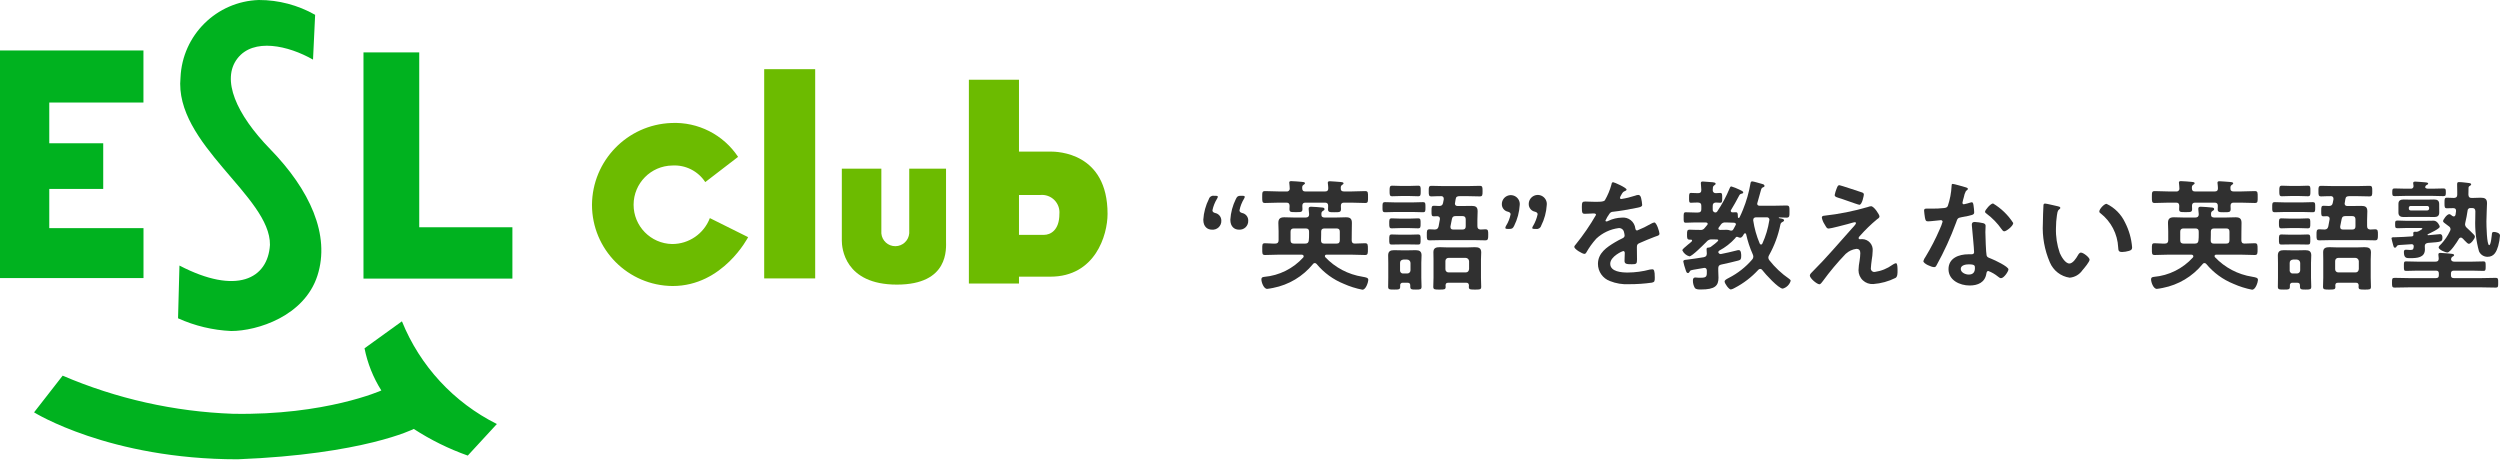
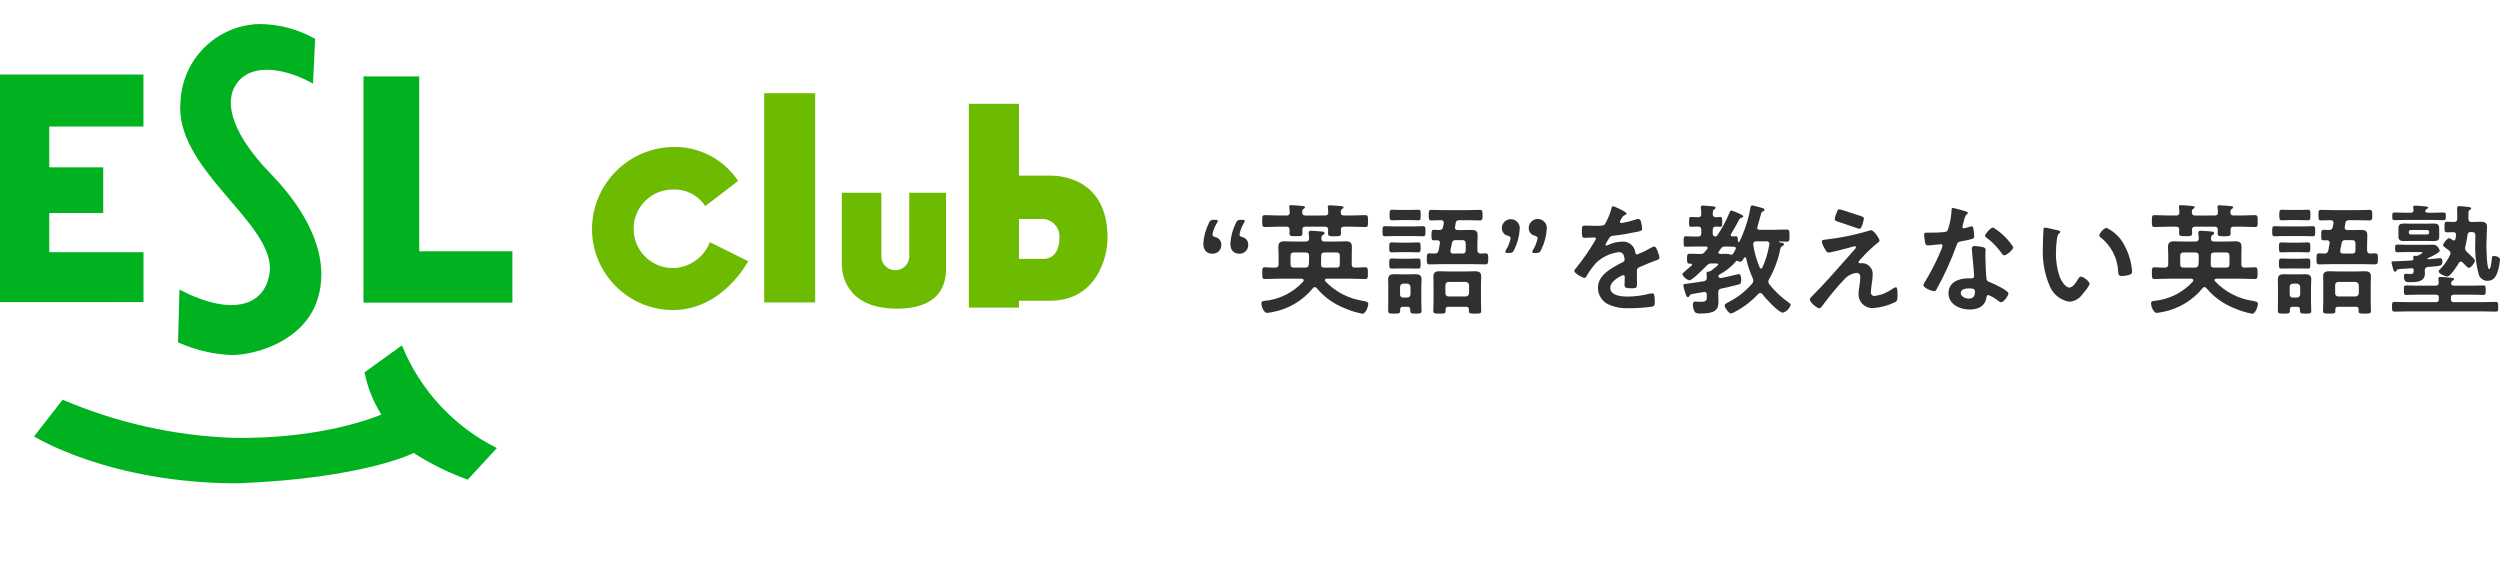
- <svg xmlns="http://www.w3.org/2000/svg" width="208.021" height="38.217" viewBox="0 0 208.021 38.217">
+ <svg xmlns="http://www.w3.org/2000/svg" width="208.021" height="48" viewBox="0 -2 208.021 48">
  <style>
    /* ESL の下の曲線は「口」。ゆっくり開いて閉じる */
-     .esl-mouth{transform-box:fill-box;transform-origin:50% 8%;
+     .esl-mouth{transform-box:fill-box;transform-origin:50% 0%;overflow:visible;
      animation:eslTalk 4.6s cubic-bezier(.45,0,.35,1) infinite}
    @keyframes eslTalk{
      0%,58%,100%{transform:scaleY(1) scaleX(1)}
-       66%        {transform:scaleY(1.5) scaleX(.985)}
-       74%        {transform:scaleY(.72) scaleX(1.012)}
-       82%        {transform:scaleY(1.34) scaleX(.99)}
+       66%        {transform:scaleY(1.34) scaleX(.99)}
+       74%        {transform:scaleY(.80) scaleX(1.008)}
+       82%        {transform:scaleY(1.22) scaleX(.995)}
      90%        {transform:scaleY(.88) scaleX(1.006)}
    }
    @media(prefers-reduced-motion:reduce){.esl-mouth{animation:none}}
  </style>
  <defs>
    <clipPath id="clip-path">
-       <rect id="長方形_637" data-name="長方形 637" width="208.021" height="38.217" transform="translate(0 0)" fill="none" />
+       <rect id="長方形_637" data-name="長方形 637" width="208.021" height="48" transform="translate(0 0)" fill="none" />
    </clipPath>
  </defs>
  <g id="logo" transform="translate(0 0)">
    <path id="パス_14775" data-name="パス 14775" d="M30.245,4.36h4.639V18.91h7.752v4.272H30.245Z" fill="#00b21f" />
    <g id="グループ_720" data-name="グループ 720">
      <g id="グループ_719" data-name="グループ 719" clip-path="url(#clip-path)">
        <path id="esl-mouth" class="esl-mouth" data-name="パス 14776" d="M38.922,37.909l2.422-2.628a16.448,16.448,0,0,1-7.9-8.545l-3.113,2.246a10.373,10.373,0,0,0,1.4,3.509s-4.654,2.085-12.362,1.939A39.6,39.6,0,0,1,5.213,31.258L2.834,34.311s6.24,3.909,16.943,3.906c10.512-.412,14.652-2.525,14.652-2.525a21.423,21.423,0,0,0,4.493,2.217" fill="#00b21f" />
        <path id="パス_14777" data-name="パス 14777" d="M58.684,15.152l2.731-2.1a6.311,6.311,0,0,0-5.55-2.818,6.861,6.861,0,0,0-6.607,6.812,6.759,6.759,0,0,0,6.71,6.753c4.2,0,6.283-4.066,6.283-4.066l-3.185-1.586a3.351,3.351,0,0,1-3.142,2.158,3.267,3.267,0,0,1,.014-6.533,3.059,3.059,0,0,1,2.746,1.38" fill="#6cbb00" />
        <rect id="長方形_636" data-name="長方形 636" width="4.243" height="17.41" transform="translate(63.587 5.756)" fill="#6cbb00" />
        <path id="パス_14778" data-name="パス 14778" d="M73.336,14.036H70.047v5.995c0,.565.206,3.651,4.581,3.651s4.09-3.027,4.09-3.651,0-5.995,0-5.995H75.656V19.41a1.164,1.164,0,0,1-2.32.015Z" fill="#6cbb00" />
        <path id="パス_14779" data-name="パス 14779" d="M87.4,12.612H84.788V6.637H80.619V23.594h4.169v-.573H87.4c3.73,0,4.758-3.45,4.758-5.226,0-5.1-4.156-5.183-4.758-5.183m-.528,6.93H84.788V16.224h1.777A1.454,1.454,0,0,1,88.15,17.81c0,1.35-.749,1.732-1.277,1.732" fill="#6cbb00" />
        <path id="パス_14780" data-name="パス 14780" d="M0,23.138V4.2H11.936V8.53H4.1v3.392H8.589v3.8H4.1v3.261h7.84v4.154Z" fill="#00b21f" />
        <path id="パス_14781" data-name="パス 14781" d="M26.046,4.962l.176-3.729A9.477,9.477,0,0,0,21.539,0,6.742,6.742,0,0,0,15.02,6.445c-.543,5.535,7.5,9.895,7.443,13.933-.175,2.834-2.789,4.185-7.531,1.718l-.117,4.389a12.068,12.068,0,0,0,4.419,1.058c2.173,0,6.093-1.233,7.179-4.61s-.624-7.128-3.934-10.527c-2.843-2.919-4.067-5.785-2.731-7.532s4.243-1.086,6.3.088" fill="#00b21f" />
        <path id="パス_14782" data-name="パス 14782" d="M101.625,18.36a.719.719,0,0,1-.79.749c-.34,0-.71-.22-.71-.829a4.428,4.428,0,0,1,.47-1.73.369.369,0,0,1,.42-.259h.1c.15,0,.22.02.22.08a.438.438,0,0,1-.07.17,2.967,2.967,0,0,0-.38.96c0,.119.08.179.21.219a.641.641,0,0,1,.53.64m2.238,0a.716.716,0,0,1-.779.749c-.34,0-.71-.22-.71-.829a4.485,4.485,0,0,1,.46-1.719c.11-.23.179-.27.42-.27h.1c.151,0,.221.02.221.09a.4.4,0,0,1-.07.169,3,3,0,0,0-.37.951c0,.119.08.179.209.219a.632.632,0,0,1,.52.64" fill="#303030" />
        <path id="パス_14783" data-name="パス 14783" d="M112.472,19.989c0,.179.07.279.26.279.29,0,.569-.029.849-.029.24,0,.24.12.24.489s0,.49-.24.49c-.41,0-.819-.03-1.239-.03h-1.959c-.08.01-.14.03-.14.12a.14.14,0,0,0,.03.09,5.427,5.427,0,0,0,3.1,1.629c.321.06.48.08.48.269,0,.141-.18.81-.49.81a7.116,7.116,0,0,1-1.549-.489,5.717,5.717,0,0,1-2.259-1.65.208.208,0,0,0-.159-.08.185.185,0,0,0-.151.091,5.664,5.664,0,0,1-3.307,1.978c-.111.02-.41.081-.5.081-.29,0-.48-.56-.48-.79,0-.17.1-.19.239-.21a4.964,4.964,0,0,0,3.249-1.62.135.135,0,0,0,.03-.089c0-.1-.08-.13-.16-.14H106.5c-.42,0-.83.03-1.239.03-.25,0-.23-.14-.23-.49s-.02-.489.219-.489c.29,0,.58.04.87.029.19,0,.27-.1.27-.279v-.73c0-.24-.02-.47-.02-.71,0-.359.16-.469.5-.469.281,0,.55.02.83.02h.95c.19,0,.28-.09.28-.27,0-.03-.021-.21-.03-.33a1.03,1.03,0,0,1-.01-.13c0-.14.09-.169.2-.169.17,0,.79.049.95.069.08.01.17.03.17.13,0,.08-.06.11-.13.15-.12.07-.129.15-.129.28-.011.19.079.27.269.27h.949c.271,0,.54-.02.82-.02.339,0,.5.1.5.469,0,.24-.01.47-.01.71Zm-2.219-4.058c.19,0,.27-.07.27-.27,0-.12-.02-.26-.031-.37,0-.03-.009-.06-.009-.089,0-.111.1-.121.179-.121.16,0,.68.05.861.06.1.01.269.01.269.12,0,.05-.05.08-.11.12-.119.08-.119.15-.119.28-.011.2.089.27.269.27h.58c.4,0,.789-.03,1.179-.03.25,0,.24.12.24.5s.01.489-.24.489c-.39,0-.779-.029-1.179-.029h-.58c-.18,0-.26.079-.26.269,0,.09.01.17.01.26,0,.27-.12.27-.569.27-.37,0-.51,0-.51-.25,0-.09.01-.19.01-.289,0-.191-.09-.26-.27-.26h-1.619c-.18,0-.26.079-.26.269,0,.09.01.17.01.26,0,.27-.12.26-.54.26s-.539.01-.539-.25c0-.09.01-.18.01-.279-.01-.191-.08-.26-.271-.26h-.589c-.39,0-.78.029-1.179.029-.24,0-.24-.109-.24-.489,0-.41,0-.5.25-.5.389,0,.779.03,1.169.03h.6a.235.235,0,0,0,.27-.27c0-.11-.02-.28-.031-.39,0-.02-.009-.06-.009-.08,0-.11.089-.119.179-.119.16,0,.67.04.85.059.11.01.28.01.28.12,0,.05-.05.08-.11.121-.12.08-.12.139-.12.3.01.19.08.26.27.26Zm-2.589,3.078c-.189,0-.279.08-.279.27v.71c0,.2.09.279.279.279h.94c.19,0,.28-.069.3-.27a3.732,3.732,0,0,0,.021-.489v-.23c0-.19-.08-.27-.28-.27Zm2.509,1.259h1.039c.19,0,.271-.079.271-.279v-.71c0-.19-.081-.27-.271-.27h-1c-.2,0-.28.08-.28.27v.24c0,.16-.01.319-.01.489s.07.26.25.26" fill="#303030" />
        <path id="パス_14784" data-name="パス 14784" d="M116.045,17.64c-.27,0-.56.019-.79.019s-.219-.12-.219-.42-.011-.419.219-.419c.25,0,.52.02.79.02H117.6c.279,0,.55-.02.8-.02.22,0,.209.11.209.419s.011.42-.209.42-.53-.019-.8-.019Zm1.3,6.116c0-.159-.06-.23-.23-.23h-.38a.2.2,0,0,0-.229.23v.1c0,.229-.1.239-.5.239s-.5-.01-.5-.239c0-.25.01-.5.01-.75v-1.23c0-.21-.01-.42-.01-.63,0-.329.18-.429.48-.429.189,0,.39.01.579.01h.69c.18,0,.36-.01.549-.01.3,0,.481.1.481.419,0,.21-.021.42-.021.64v1.23c0,.25.021.5.021.75,0,.229-.111.239-.47.239s-.47-.01-.47-.25Zm-.83-4.777c-.25,0-.519.02-.709.02-.21,0-.21-.12-.21-.42s0-.41.21-.41c.19,0,.459.021.709.021h.781c.249,0,.508-.021.7-.021.219,0,.21.12.21.41s.009.42-.21.42-.45-.02-.7-.02Zm0,1.359c-.25,0-.5.01-.709.01s-.21-.1-.21-.42c0-.3,0-.419.21-.419.17,0,.44.019.709.019h.781c.259,0,.529-.019.7-.019.219,0,.21.13.21.419,0,.31.009.42-.21.42s-.46-.01-.7-.01Zm.031-4.027c-.25,0-.5.019-.71.019s-.21-.13-.21-.439,0-.44.22-.44.45.02.7.02h.759c.24,0,.48-.02.7-.02s.209.13.209.44.01.439-.209.439-.46-.019-.7-.019Zm.54,6.446a.266.266,0,0,0,.279-.271v-.609a.284.284,0,0,0-.279-.279h-.311c-.18.019-.279.109-.279.279v.609a.25.25,0,0,0,.279.271Zm5.846-3.939c0,.191.08.271.27.281.13-.01.26-.02.389-.02.25,0,.241.14.241.459s0,.46-.241.46c-.33,0-.669-.019-1-.019h-2.638c-.33,0-.66.019-.99.019-.25,0-.24-.12-.24-.46,0-.319-.01-.459.24-.459.14,0,.28.01.43.02.19-.01.26-.08.31-.26l.11-.6V18.19c0-.141-.1-.191-.221-.2a2.41,2.41,0,0,1-.269.01c-.21,0-.21-.08-.21-.439s.01-.44.22-.44c.15,0,.29.01.429.02.191-.01.271-.071.311-.25l.059-.3v-.069a.194.194,0,0,0-.219-.2c-.27-.009-.531.02-.8.02-.239,0-.23-.13-.23-.439s-.009-.44.23-.44c.32,0,.64.02.96.02h2.089c.319,0,.639-.02.959-.02.24,0,.24.109.24.44s0,.439-.24.439c-.32,0-.64-.02-.959-.02h-.71c-.2,0-.3.05-.33.25l-.05.31c0,.02-.01.04-.01.06,0,.15.109.2.23.2h.389c.25,0,.5-.01.76-.01.34,0,.51.08.51.449,0,.25-.02.49-.02.731ZM122,23.526h-1.49c-.16,0-.219.06-.229.22,0,.04.01.08.01.12,0,.23-.121.23-.52.23-.38,0-.51,0-.51-.23,0-.25.02-.509.02-.759v-1.52c0-.2-.01-.4-.01-.609,0-.35.23-.41.529-.41.231,0,.46.02.69.02h1.54c.22,0,.449-.02.68-.02.309,0,.539.06.539.43,0,.19-.02.39-.02.589v1.52c0,.25.02.509.02.759,0,.23-.121.23-.51.23-.409,0-.52,0-.52-.23a.375.375,0,0,1,.01-.11c-.01-.159-.069-.23-.229-.23m-.04-.859c.169,0,.259-.1.28-.28v-.65a.289.289,0,0,0-.28-.28h-1.419a.256.256,0,0,0-.271.28v.65a.256.256,0,0,0,.271.28Zm-1.27-3.828v.06c0,.15.1.2.23.2h.77c.189,0,.27-.08.27-.27v-.57c0-.19-.081-.279-.27-.279h-.56c-.2,0-.28.059-.32.25Z" fill="#303030" />
        <path id="パス_14785" data-name="パス 14785" d="M125.476,19.049c-.151,0-.22-.021-.22-.09a.429.429,0,0,1,.06-.17,2.816,2.816,0,0,0,.379-.96c0-.109-.08-.17-.21-.21a.631.631,0,0,1-.519-.639.746.746,0,1,1,1.489.07,4.486,4.486,0,0,1-.46,1.729c-.11.23-.179.27-.42.27Zm2.238,0c-.149,0-.22-.021-.22-.08a.438.438,0,0,1,.071-.17,3.2,3.2,0,0,0,.379-.97c0-.109-.08-.17-.209-.21a.64.64,0,0,1-.531-.639.752.752,0,1,1,1.5.07,4.435,4.435,0,0,1-.469,1.739.371.371,0,0,1-.42.26Z" fill="#303030" />
        <path id="パス_14786" data-name="パス 14786" d="M135.344,15.771c0,.06-.07.1-.12.12-.16.06-.2.109-.33.34a.675.675,0,0,0-.1.229.1.1,0,0,0,.11.1,7.2,7.2,0,0,0,1.159-.28.736.736,0,0,1,.25-.06c.17,0,.219.159.25.3a3.184,3.184,0,0,1,.08.539c0,.17-.32.21-.529.25-.63.13-1.26.24-1.89.31a.355.355,0,0,0-.3.16,3.29,3.29,0,0,0-.34.58.076.076,0,0,0,.08.069.38.38,0,0,0,.18-.059,2.75,2.75,0,0,1,1.09-.26,1.018,1.018,0,0,1,1.139.9c.02.09.05.17.15.17a8.889,8.889,0,0,0,1.17-.569.818.818,0,0,1,.26-.1c.189,0,.429.77.429.94,0,.12-.11.16-.3.219-.04.021-.089.031-.139.051-.4.15-.79.32-1.18.489-.18.071-.26.13-.26.331v.129c0,.31.01.61.01.919,0,.361-.05.4-.43.4-.429,0-.609-.021-.609-.28,0-.22.02-.44.02-.65,0-.09-.031-.17-.13-.17-.05,0-1.079.44-1.079,1.06,0,.67.968.729,1.449.729a7.3,7.3,0,0,0,1.858-.25,1.246,1.246,0,0,1,.2-.019c.13,0,.2.109.2.679,0,.3-.011.379-.231.43a13.249,13.249,0,0,1-1.919.13,3.7,3.7,0,0,1-1.579-.26,1.519,1.519,0,0,1-1-1.429c0-.9.73-1.389,1.419-1.8.2-.12.41-.231.62-.33.1-.05.18-.11.18-.23a1.373,1.373,0,0,0-.05-.28.416.416,0,0,0-.44-.34,3.357,3.357,0,0,0-1.869.88,6.543,6.543,0,0,0-.839,1.169.169.169,0,0,1-.14.1c-.181,0-.85-.4-.85-.58,0-.08.08-.16.13-.219a18.8,18.8,0,0,0,1.679-2.45c0-.089-.08-.119-.22-.119-.16,0-.389.03-.7.03-.22,0-.26-.05-.26-.56,0-.4.04-.46.29-.46.17,0,.43.021.72.021h.29c.26,0,.529-.01.619-.13a5.5,5.5,0,0,0,.54-1.289c.021-.111.04-.21.14-.21s1.12.459,1.12.609" fill="#303030" />
        <path id="パス_14787" data-name="パス 14787" d="M144.013,17.539c0,.1.071.131.151.131.059,0,.21-.01.269-.01.17,0,.161.129.17.29,0,.06-.009.19.071.19a.1.1,0,0,0,.079-.07c.091-.18.21-.451.28-.63a10.365,10.365,0,0,0,.62-2.169c.01-.069.029-.18.14-.18s.7.18.849.22c.08.02.18.06.18.16,0,.07-.07.1-.13.12-.1.04-.13.09-.18.279-.1.34-.18.67-.28,1a.19.19,0,0,0-.019.081c0,.129.1.169.21.169h1.109c.369,0,.739-.02,1.109-.02.26,0,.26.1.26.5s0,.51-.26.51c-.2,0-.4-.021-.6-.021-.031,0-.031.021-.031.03,0,.031.041.041.11.05.21.031.33.071.33.16,0,.071-.069.111-.13.14a.288.288,0,0,0-.18.24,8.737,8.737,0,0,1-.929,2.509.4.4,0,0,0-.071.21.337.337,0,0,0,.08.22,7.444,7.444,0,0,0,1.66,1.558c.049.04.12.09.12.161a.96.96,0,0,1-.659.649c-.351,0-1.47-1.229-1.7-1.539a.222.222,0,0,0-.179-.1.2.2,0,0,0-.16.08,7.141,7.141,0,0,1-1.959,1.5,1,1,0,0,1-.321.13c-.17,0-.519-.5-.519-.659,0-.131.16-.2.36-.31a6.364,6.364,0,0,0,1.929-1.519.35.35,0,0,0,.1-.23.5.5,0,0,0-.049-.21,8.525,8.525,0,0,1-.55-1.669c-.02-.04-.04-.08-.09-.08s-.07.03-.1.07c-.06.11-.15.3-.31.3a.483.483,0,0,1-.19-.06.175.175,0,0,0-.08-.02.14.14,0,0,0-.12.1,4.876,4.876,0,0,1-1.339,1.05.226.226,0,0,0-.09.12.2.2,0,0,0,.2.17c.02,0,.04-.01.06-.01.42-.09.829-.17,1.23-.28a.836.836,0,0,1,.219-.04c.2,0,.2.35.2.49,0,.27-.05.329-.24.38-.46.119-.929.23-1.4.329-.21.04-.27.13-.27.33v.19c0,.19.02.39.02.58,0,.659-.279.979-1.459.979-.16,0-.4.01-.51-.13a1.192,1.192,0,0,1-.16-.62c0-.13.04-.249.19-.249.04,0,.1.01.13.01a2.166,2.166,0,0,0,.36.01c.479,0,.49-.14.479-.58,0-.13-.05-.24-.2-.24-.021,0-.04.01-.061.01-.249.04-.439.08-.588.1-.521.09-.531.08-.59.221-.031.049-.071.1-.13.1-.12,0-.141-.1-.21-.309a4.577,4.577,0,0,1-.18-.651c0-.139.159-.139.27-.149.479-.061.959-.13,1.439-.21.19-.05.239-.111.249-.31,0-.1-.01-.2-.019-.3v-.07c0-.12.1-.12.189-.12a.384.384,0,0,0,.13-.04c.11-.08.65-.46.65-.569,0-.08-.13-.071-.349-.071h-.17a.5.5,0,0,0-.441.18c-.21.21-1.209,1.229-1.439,1.229a.911.911,0,0,1-.589-.5c0-.09.2-.25.459-.469a3.281,3.281,0,0,0,.32-.271.072.072,0,0,0,.031-.069.081.081,0,0,0-.09-.08h-.1c-.229,0-.229-.13-.229-.41,0-.31,0-.42.229-.42.29,0,.58.03.87.02a.385.385,0,0,0,.37-.16c.07-.08.14-.17.209-.25a.17.17,0,0,0,.041-.09c0-.09-.071-.11-.15-.12h-.939c-.281,0-.54.021-.741.021-.179,0-.17-.12-.17-.43s-.009-.44.17-.44c.21,0,.47.02.741.02h.279c.2,0,.28-.08.28-.27v-.28c0-.2-.08-.269-.28-.28s-.409.02-.579.02-.16-.12-.16-.41,0-.409.16-.409c.119,0,.379.02.579.02s.28-.071.28-.27c0-.14-.04-.46-.04-.57s.07-.13.17-.13.709.05.81.06c.08.01.25.02.25.13,0,.06-.061.09-.13.14-.111.08-.1.189-.111.38a.237.237,0,0,0,.26.26c.07-.01.34-.02.37-.02.159,0,.159.13.159.409s0,.41-.159.41c-.04,0-.3-.009-.37-.02-.189.011-.26.1-.26.28v.28a.232.232,0,0,0,.23.27.188.188,0,0,0,.141-.08,10.72,10.72,0,0,0,1.039-1.939c.03-.07.059-.15.139-.15a4.623,4.623,0,0,1,.66.26c.16.08.33.14.33.24,0,.079-.1.1-.16.109-.11.031-.13.061-.21.21-.21.4-.4.74-.639,1.13a.128.128,0,0,0-.031.079m-.449.97a.388.388,0,0,0-.36.16c-.06.09-.12.17-.18.25a.152.152,0,0,0-.04.09c0,.09.07.11.15.12.18,0,.36-.01.54-.01.219,0,.259.07.379.07s.151-.05.27-.279c.03-.051.061-.111.09-.17a.138.138,0,0,0,.03-.08c0-.09-.08-.121-.16-.13-.2-.011-.4-.021-.6-.021Zm2.968,1.839a.116.116,0,0,0,.11-.08,7.226,7.226,0,0,0,.579-1.929.133.133,0,0,0,.011-.059.2.2,0,0,0-.221-.2h-.878c-.14,0-.25.061-.25.22v.04a7.879,7.879,0,0,0,.54,1.919.128.128,0,0,0,.109.09" fill="#303030" />
        <path id="パス_14788" data-name="パス 14788" d="M155.742,21.647c-.02.161-.069.5-.069.65a.287.287,0,0,0,.329.33,3.289,3.289,0,0,0,1.479-.6.792.792,0,0,1,.28-.13c.14,0,.13.52.13.629,0,.181.01.5-.17.6a4.97,4.97,0,0,1-1.849.509,1.15,1.15,0,0,1-1.229-1.15,5.163,5.163,0,0,1,.09-.789,4.631,4.631,0,0,0,.06-.63c0-.229-.09-.359-.33-.359a1.6,1.6,0,0,0-.89.42,21.607,21.607,0,0,0-1.9,2.268c-.059.07-.179.26-.28.26-.21,0-.8-.5-.8-.729,0-.12.16-.26.24-.34,1.139-1.13,2.169-2.358,3.238-3.548.09-.1.36-.37.36-.47a.082.082,0,0,0-.09-.08c-.08,0-.5.13-.61.159-.229.061-1.4.371-1.569.371-.14,0-.18-.081-.27-.23a.678.678,0,0,0-.07-.12,1.522,1.522,0,0,1-.23-.56c0-.13.1-.15.21-.16a21.062,21.062,0,0,0,3.609-.72.9.9,0,0,1,.279-.069c.24,0,.7.7.7.85,0,.109-.13.189-.22.249a12.617,12.617,0,0,0-1.389,1.349c-.05.05-.13.13-.13.2a.1.1,0,0,0,.1.1c.07,0,.129-.01.2-.01a.888.888,0,0,1,.869,1,4.763,4.763,0,0,1-.08.75M154.9,16c.1.03.189.07.189.19,0,.05-.139.85-.37.85-.069,0-.629-.2-1.058-.35-.191-.07-.361-.129-.43-.15-.351-.11-.57-.149-.57-.31a2.646,2.646,0,0,1,.15-.509c.1-.27.14-.31.25-.31.079,0,1.619.52,1.839.589" fill="#303030" />
        <path id="パス_14789" data-name="パス 14789" d="M163.583,15.591c.05.02.161.05.161.12s-.071.11-.161.18a1.711,1.711,0,0,0-.179.529,3.265,3.265,0,0,0-.111.451A.117.117,0,0,0,163.4,17a4.878,4.878,0,0,0,.569-.15.355.355,0,0,1,.1-.02c.12,0,.13.18.15.3a4.751,4.751,0,0,1,.05.53c0,.219-.12.24-1.039.41-.36.059-.351.13-.47.46a25.41,25.41,0,0,1-1.63,3.557c-.059.1-.09.14-.2.14-.22,0-.89-.289-.89-.5a1.106,1.106,0,0,1,.18-.36,18.589,18.589,0,0,0,1.19-2.309,3.952,3.952,0,0,0,.229-.609.134.134,0,0,0-.14-.13c-.08,0-.849.1-1.079.1-.17,0-.21-.089-.25-.319-.02-.12-.07-.48-.07-.58,0-.13.07-.16.18-.16h.46a8.873,8.873,0,0,0,1.029-.05c.13-.02.221-.03.3-.16a6.1,6.1,0,0,0,.32-1.679c0-.07,0-.17.09-.17.11,0,.939.24,1.1.29m1.44,2.979c.109.029.2.09.2.21,0,.019-.019.319-.019.529,0,.29.049,1.729.1,1.938.031.151.16.191.31.25.03.011.07.031.1.041.23.089,1.41.639,1.41.879,0,.161-.371.73-.621.73-.1,0-.189-.09-.259-.14a2.844,2.844,0,0,0-.8-.46c-.109,0-.15.14-.159.23-.12.729-.71.979-1.39.979-.809,0-1.759-.429-1.759-1.359s.869-1.239,1.659-1.239h.26c.12,0,.21-.05.21-.17,0-.32-.15-1.769-.18-2.158,0-.05-.01-.09-.01-.141,0-.159.09-.22.24-.22a4.217,4.217,0,0,1,.71.1m-1.869,3.807c0,.31.4.47.659.47.36,0,.52-.19.52-.54,0-.2-.01-.31-.51-.31-.24,0-.669.06-.669.38m4.367-3.818c0,.24-.569.69-.749.69-.1,0-.17-.11-.221-.18A5.637,5.637,0,0,0,165.3,17.78c-.04-.031-.13-.09-.13-.16,0-.14.46-.69.67-.69a5.125,5.125,0,0,1,1.679,1.629" fill="#303030" />
        <path id="パス_14790" data-name="パス 14790" d="M171.215,17.16c.08.02.219.04.219.14,0,.059-.04.08-.1.13-.141.109-.151.309-.18.479a7.309,7.309,0,0,0-.08,1.06,5.729,5.729,0,0,0,.319,2.089c.12.28.45.869.8.869.279,0,.569-.44.69-.659.059-.1.139-.25.269-.25.21,0,.72.41.72.589s-.449.71-.59.87a1.435,1.435,0,0,1-1.069.629,2.115,2.115,0,0,1-1.649-1.279,7.207,7.207,0,0,1-.58-3.258c0-.16.03-1.429.05-1.519a.126.126,0,0,1,.141-.111c.129,0,.869.191,1.039.221m4.067-.2a3.246,3.246,0,0,1,1.539,1.549,5.451,5.451,0,0,1,.59,2.079c0,.189-.1.24-.27.29a2.107,2.107,0,0,1-.559.09c-.321,0-.31-.14-.33-.38a3.835,3.835,0,0,0-1.48-2.849.166.166,0,0,1-.09-.149c0-.191.4-.63.6-.63" fill="#303030" />
        <path id="パス_14791" data-name="パス 14791" d="M186.5,19.989c0,.179.07.279.26.279.29,0,.569-.029.849-.029.24,0,.24.12.24.489s0,.49-.24.49c-.41,0-.819-.03-1.239-.03h-1.959c-.08.01-.14.03-.14.12a.14.14,0,0,0,.03.09,5.427,5.427,0,0,0,3.1,1.629c.32.06.48.08.48.269,0,.141-.18.81-.49.81a7.116,7.116,0,0,1-1.549-.489,5.717,5.717,0,0,1-2.259-1.65.208.208,0,0,0-.159-.08.185.185,0,0,0-.151.091,5.664,5.664,0,0,1-3.307,1.978c-.111.02-.41.081-.5.081-.29,0-.48-.56-.48-.79,0-.17.1-.19.239-.21a4.964,4.964,0,0,0,3.249-1.62.135.135,0,0,0,.03-.089c0-.1-.08-.13-.16-.14h-1.819c-.42,0-.83.03-1.239.03-.25,0-.23-.14-.23-.49s-.02-.489.219-.489c.29,0,.58.04.87.029.19,0,.27-.1.27-.279v-.73c0-.24-.02-.47-.02-.71,0-.359.16-.469.5-.469.281,0,.55.02.83.02h.95c.19,0,.28-.09.28-.27,0-.03-.021-.21-.03-.33a1.03,1.03,0,0,1-.01-.13c0-.14.09-.169.2-.169.17,0,.79.049.95.069.08.01.17.03.17.13,0,.08-.06.11-.13.15-.12.07-.129.15-.129.28-.011.19.079.27.269.27h.949c.271,0,.54-.02.82-.02.339,0,.5.1.5.469,0,.24-.01.47-.01.71Zm-2.219-4.058c.19,0,.27-.07.27-.27,0-.12-.02-.26-.03-.37,0-.03-.01-.06-.01-.089,0-.111.1-.121.179-.121.16,0,.68.05.861.06.1.01.269.01.269.12,0,.05-.05.08-.11.12-.119.08-.119.15-.119.28-.011.2.089.27.269.27h.579c.4,0,.79-.03,1.18-.03.25,0,.24.12.24.5s.01.489-.24.489c-.39,0-.779-.029-1.18-.029h-.579c-.18,0-.26.079-.26.269,0,.09.01.17.01.26,0,.27-.12.27-.569.27-.37,0-.51,0-.51-.25,0-.09.01-.19.01-.289,0-.191-.09-.26-.27-.26h-1.619c-.18,0-.26.079-.26.269,0,.09.01.17.01.26,0,.27-.12.26-.54.26s-.54.01-.54-.25c0-.09.011-.18.011-.279-.011-.191-.08-.26-.271-.26h-.589c-.39,0-.78.029-1.179.029-.24,0-.24-.109-.24-.489,0-.41,0-.5.25-.5.389,0,.779.03,1.169.03h.6a.235.235,0,0,0,.27-.27c0-.11-.021-.28-.031-.39,0-.02-.009-.06-.009-.08,0-.11.089-.119.179-.119.16,0,.67.04.85.059.11.01.28.01.28.12,0,.05-.05.08-.11.121-.12.08-.12.139-.12.3.01.19.08.26.27.26Zm-2.589,3.078c-.189,0-.279.08-.279.27v.71c0,.2.09.279.279.279h.94c.19,0,.28-.069.3-.27a3.734,3.734,0,0,0,.021-.489v-.23c0-.19-.08-.27-.28-.27Zm2.509,1.259h1.039c.19,0,.271-.079.271-.279v-.71c0-.19-.081-.27-.271-.27h-1c-.2,0-.28.08-.28.27v.24c0,.16-.01.319-.01.489s.07.26.25.26" fill="#303030" />
        <path id="パス_14792" data-name="パス 14792" d="M190.076,17.64c-.27,0-.56.019-.79.019s-.219-.12-.219-.42-.011-.419.219-.419c.25,0,.52.02.79.02h1.559c.279,0,.55-.02.8-.02.22,0,.209.11.209.419s.011.42-.209.42-.53-.019-.8-.019Zm1.3,6.116c0-.159-.06-.23-.23-.23h-.38a.2.2,0,0,0-.229.23v.1c0,.229-.1.239-.5.239s-.5-.01-.5-.239c0-.25.01-.5.01-.75v-1.23c0-.21-.01-.42-.01-.63,0-.329.18-.429.48-.429.189,0,.39.01.579.01h.69c.18,0,.36-.01.549-.01.3,0,.481.1.481.419,0,.21-.021.42-.021.64v1.23c0,.25.021.5.021.75,0,.229-.111.239-.47.239s-.47-.01-.47-.25Zm-.83-4.777c-.25,0-.519.02-.709.02-.21,0-.21-.12-.21-.42s0-.41.21-.41c.19,0,.459.021.709.021h.78c.25,0,.509-.021.7-.021.219,0,.21.12.21.41s.009.42-.21.42-.45-.02-.7-.02Zm0,1.359c-.25,0-.5.01-.709.01s-.21-.1-.21-.42c0-.3,0-.419.21-.419.17,0,.44.019.709.019h.78c.26,0,.53-.019.7-.019.219,0,.21.13.21.419,0,.31.009.42-.21.42s-.46-.01-.7-.01Zm.031-4.027c-.25,0-.5.019-.71.019s-.21-.13-.21-.439,0-.44.22-.44.45.02.7.02h.759c.24,0,.48-.02.7-.02s.209.13.209.44.01.439-.209.439-.46-.019-.7-.019Zm.54,6.446a.266.266,0,0,0,.279-.271v-.609a.284.284,0,0,0-.279-.279H190.8c-.18.019-.279.109-.279.279v.609a.25.25,0,0,0,.279.271Zm5.846-3.939c0,.191.08.271.27.281.13-.01.26-.02.389-.02.25,0,.241.14.241.459s0,.46-.241.46c-.33,0-.669-.019-1-.019h-2.638c-.33,0-.66.019-.99.019-.25,0-.24-.12-.24-.46,0-.319-.01-.459.24-.459.14,0,.28.01.43.02.19-.01.26-.08.31-.26l.11-.6V18.19c0-.141-.1-.191-.221-.2a2.41,2.41,0,0,1-.269.01c-.21,0-.21-.08-.21-.439s.01-.44.22-.44c.15,0,.29.01.429.02.191-.01.271-.071.311-.25l.059-.3v-.069a.194.194,0,0,0-.219-.2c-.27-.009-.531.02-.8.02-.239,0-.23-.13-.23-.439s-.009-.44.23-.44c.32,0,.64.02.96.02h2.089c.319,0,.639-.02.959-.02.24,0,.24.109.24.44s0,.439-.24.439c-.32,0-.64-.02-.959-.02h-.71c-.2,0-.3.05-.33.25l-.05.31c0,.02-.01.04-.01.06,0,.15.109.2.23.2h.389c.25,0,.5-.01.76-.01.34,0,.51.08.51.449,0,.25-.02.49-.02.731Zm-.929,4.708h-1.49c-.16,0-.219.06-.229.22,0,.04.01.08.01.12,0,.23-.121.23-.52.23-.38,0-.51,0-.51-.23,0-.25.02-.509.02-.759v-1.52c0-.2-.01-.4-.01-.609,0-.35.23-.41.529-.41.231,0,.46.02.691.02h1.539c.22,0,.449-.02.68-.02.309,0,.539.06.539.43,0,.19-.02.39-.02.589v1.52c0,.25.02.509.02.759,0,.23-.121.23-.51.23-.409,0-.52,0-.52-.23a.375.375,0,0,1,.01-.11c-.01-.159-.069-.23-.229-.23m-.04-.859c.169,0,.259-.1.28-.28v-.65a.289.289,0,0,0-.28-.28h-1.419a.256.256,0,0,0-.271.28v.65a.256.256,0,0,0,.271.28Zm-1.27-3.828v.06c0,.15.1.2.23.2h.77c.189,0,.27-.08.27-.27v-.57c0-.19-.081-.279-.27-.279h-.561c-.2,0-.279.059-.319.25Z" fill="#303030" />
        <path id="パス_14793" data-name="パス 14793" d="M201.764,20.5c0,.09.01.17.01.25,0,.7-.67.729-1.2.729-.31,0-.55.031-.55-.509,0-.121.04-.191.17-.191s.25.021.38.021c.25,0,.25-.1.269-.31a.159.159,0,0,0-.179-.17c-.34.029-.57.04-.75.05-.39.02-.43.02-.5.14a.149.149,0,0,1-.13.1c-.1,0-.111-.079-.151-.209-.019-.07-.139-.51-.139-.56,0-.119.149-.1.29-.1.47-.019.939-.03,1.4-.07.1-.01.14-.06.13-.15,0-.04-.011-.089-.011-.13,0-.089.08-.11.161-.11.03,0,.059.011.08.011a.476.476,0,0,0,.229-.061c.13-.07.29-.16.29-.219,0-.04-.12-.04-.149-.04h-1.2c-.24,0-.47.019-.709.019-.21,0-.21-.079-.21-.319s-.01-.321.21-.321c.239,0,.469.021.709.021H201.8c.24,0,.47-.01.709-.01.3,0,.5.42.5.5,0,.17-.809.54-.979.62-.02.01-.04.02-.04.05s.02.04.06.04c.14-.01.929-.09.98-.09.159,0,.2.14.2.27,0,.37-.069.38-1.209.46-.19.04-.26.1-.26.29m3.938,1.269c.309,0,.63-.02.939-.02.191,0,.191.09.191.4,0,.289,0,.39-.181.39-.319,0-.629-.021-.949-.021h-1.519c-.16,0-.24.071-.24.231V22.9c0,.17.07.241.24.241h2.3c.391,0,.77-.021,1.16-.021.24,0,.23.09.23.4,0,.33.01.41-.22.41-.39,0-.779-.02-1.17-.02h-6.046c-.39,0-.78.02-1.17.02-.229,0-.229-.09-.229-.41s0-.4.229-.4c.39,0,.78.021,1.17.021h2.259c.17,0,.239-.071.239-.241v-.149c0-.16-.069-.231-.239-.231h-1.55c-.309,0-.619.021-.939.021-.18,0-.18-.08-.18-.4,0-.3-.01-.39.18-.39.32,0,.63.02.939.02h1.51c.189,0,.27-.07.27-.27-.01-.069-.031-.26-.031-.31,0-.13.071-.149.181-.149.14,0,.7.059.859.069.07.01.27.01.27.12,0,.06-.07.09-.14.13a.248.248,0,0,0-.11.21c0,.16.15.2.269.2ZM201.994,15.7h.45c.29,0,.579-.02.869-.02.2,0,.2.09.2.32s0,.32-.2.32c-.29,0-.579-.02-.869-.02h-2.319c-.289,0-.579.02-.869.02-.19,0-.2-.08-.2-.32s.011-.32.2-.32c.29,0,.58.02.869.02h.469a.2.2,0,0,0,.231-.229c-.01-.05-.03-.21-.03-.241,0-.109.1-.119.19-.119.159,0,.64.05.819.06.07.009.24.009.24.11,0,.06-.07.079-.14.119a.227.227,0,0,0-.109.16c0,.13.17.13.2.14m.97,1.98c0,.29-.161.379-.42.379-.21,0-.411-.01-.61-.01H200.6c-.2,0-.4.01-.61.01-.239,0-.42-.089-.42-.36v-.739c0-.28.181-.361.431-.361.2,0,.4.011.6.011h1.329c.2,0,.4-.011.6-.011.26,0,.43.081.43.38Zm-1-.17c.1,0,.149-.061.159-.161v-.059a.156.156,0,0,0-.159-.151h-1.371a.145.145,0,0,0-.159.151v.059a.148.148,0,0,0,.159.161Zm3.147,1.149a.406.406,0,0,0,.141.29c.2.18.38.359.569.549.05.06.11.11.11.2,0,.16-.33.59-.5.59-.09,0-.19-.11-.349-.27-.08-.08-.2-.25-.321-.25a.215.215,0,0,0-.17.12c-.129.23-.709,1.12-.949,1.12-.17,0-.729-.231-.729-.43,0-.08.179-.24.239-.3a4.267,4.267,0,0,0,.7-1.04.334.334,0,0,0,.05-.17.289.289,0,0,0-.14-.239c-.06-.05-.11-.08-.16-.12-.21-.151-.32-.23-.32-.31,0-.12.32-.58.52-.58.07,0,.15.07.24.14a.234.234,0,0,0,.13.051c.089,0,.129-.071.15-.151a2.745,2.745,0,0,0,.04-.29c.01-.17-.061-.25-.23-.25s-.35.011-.53.011c-.2,0-.2-.11-.2-.441s0-.439.2-.439c.16,0,.41.01.59.02.18-.01.27-.08.27-.26v-.26c0-.189-.01-.38-.01-.579,0-.16.019-.221.149-.221a4.609,4.609,0,0,1,.51.04c.29.031.51.04.51.141,0,.069-.06.109-.12.14-.09.049-.1.1-.1.2,0,.179,0,.359-.01.529.01.2.09.27.27.27h.09c.219,0,.44-.02.66-.02.33,0,.529.08.529.449,0,.34-.05.95-.05,1.52,0,.34.031,1.979.23,1.979.15,0,.21-.82.23-.96.01-.1.06-.139.17-.139.17,0,.5.089.5.3a4.48,4.48,0,0,1-.15.87c-.14.46-.33.9-.89.9a.773.773,0,0,1-.709-.46,8.747,8.747,0,0,1-.31-2.678c0-.219,0-.429.009-.65-.009-.19-.079-.27-.269-.27h-.12a.225.225,0,0,0-.26.23c-.05.36-.109.64-.189.99a.7.7,0,0,0-.021.13" fill="#303030" />
      </g>
    </g>
  </g>
</svg>
